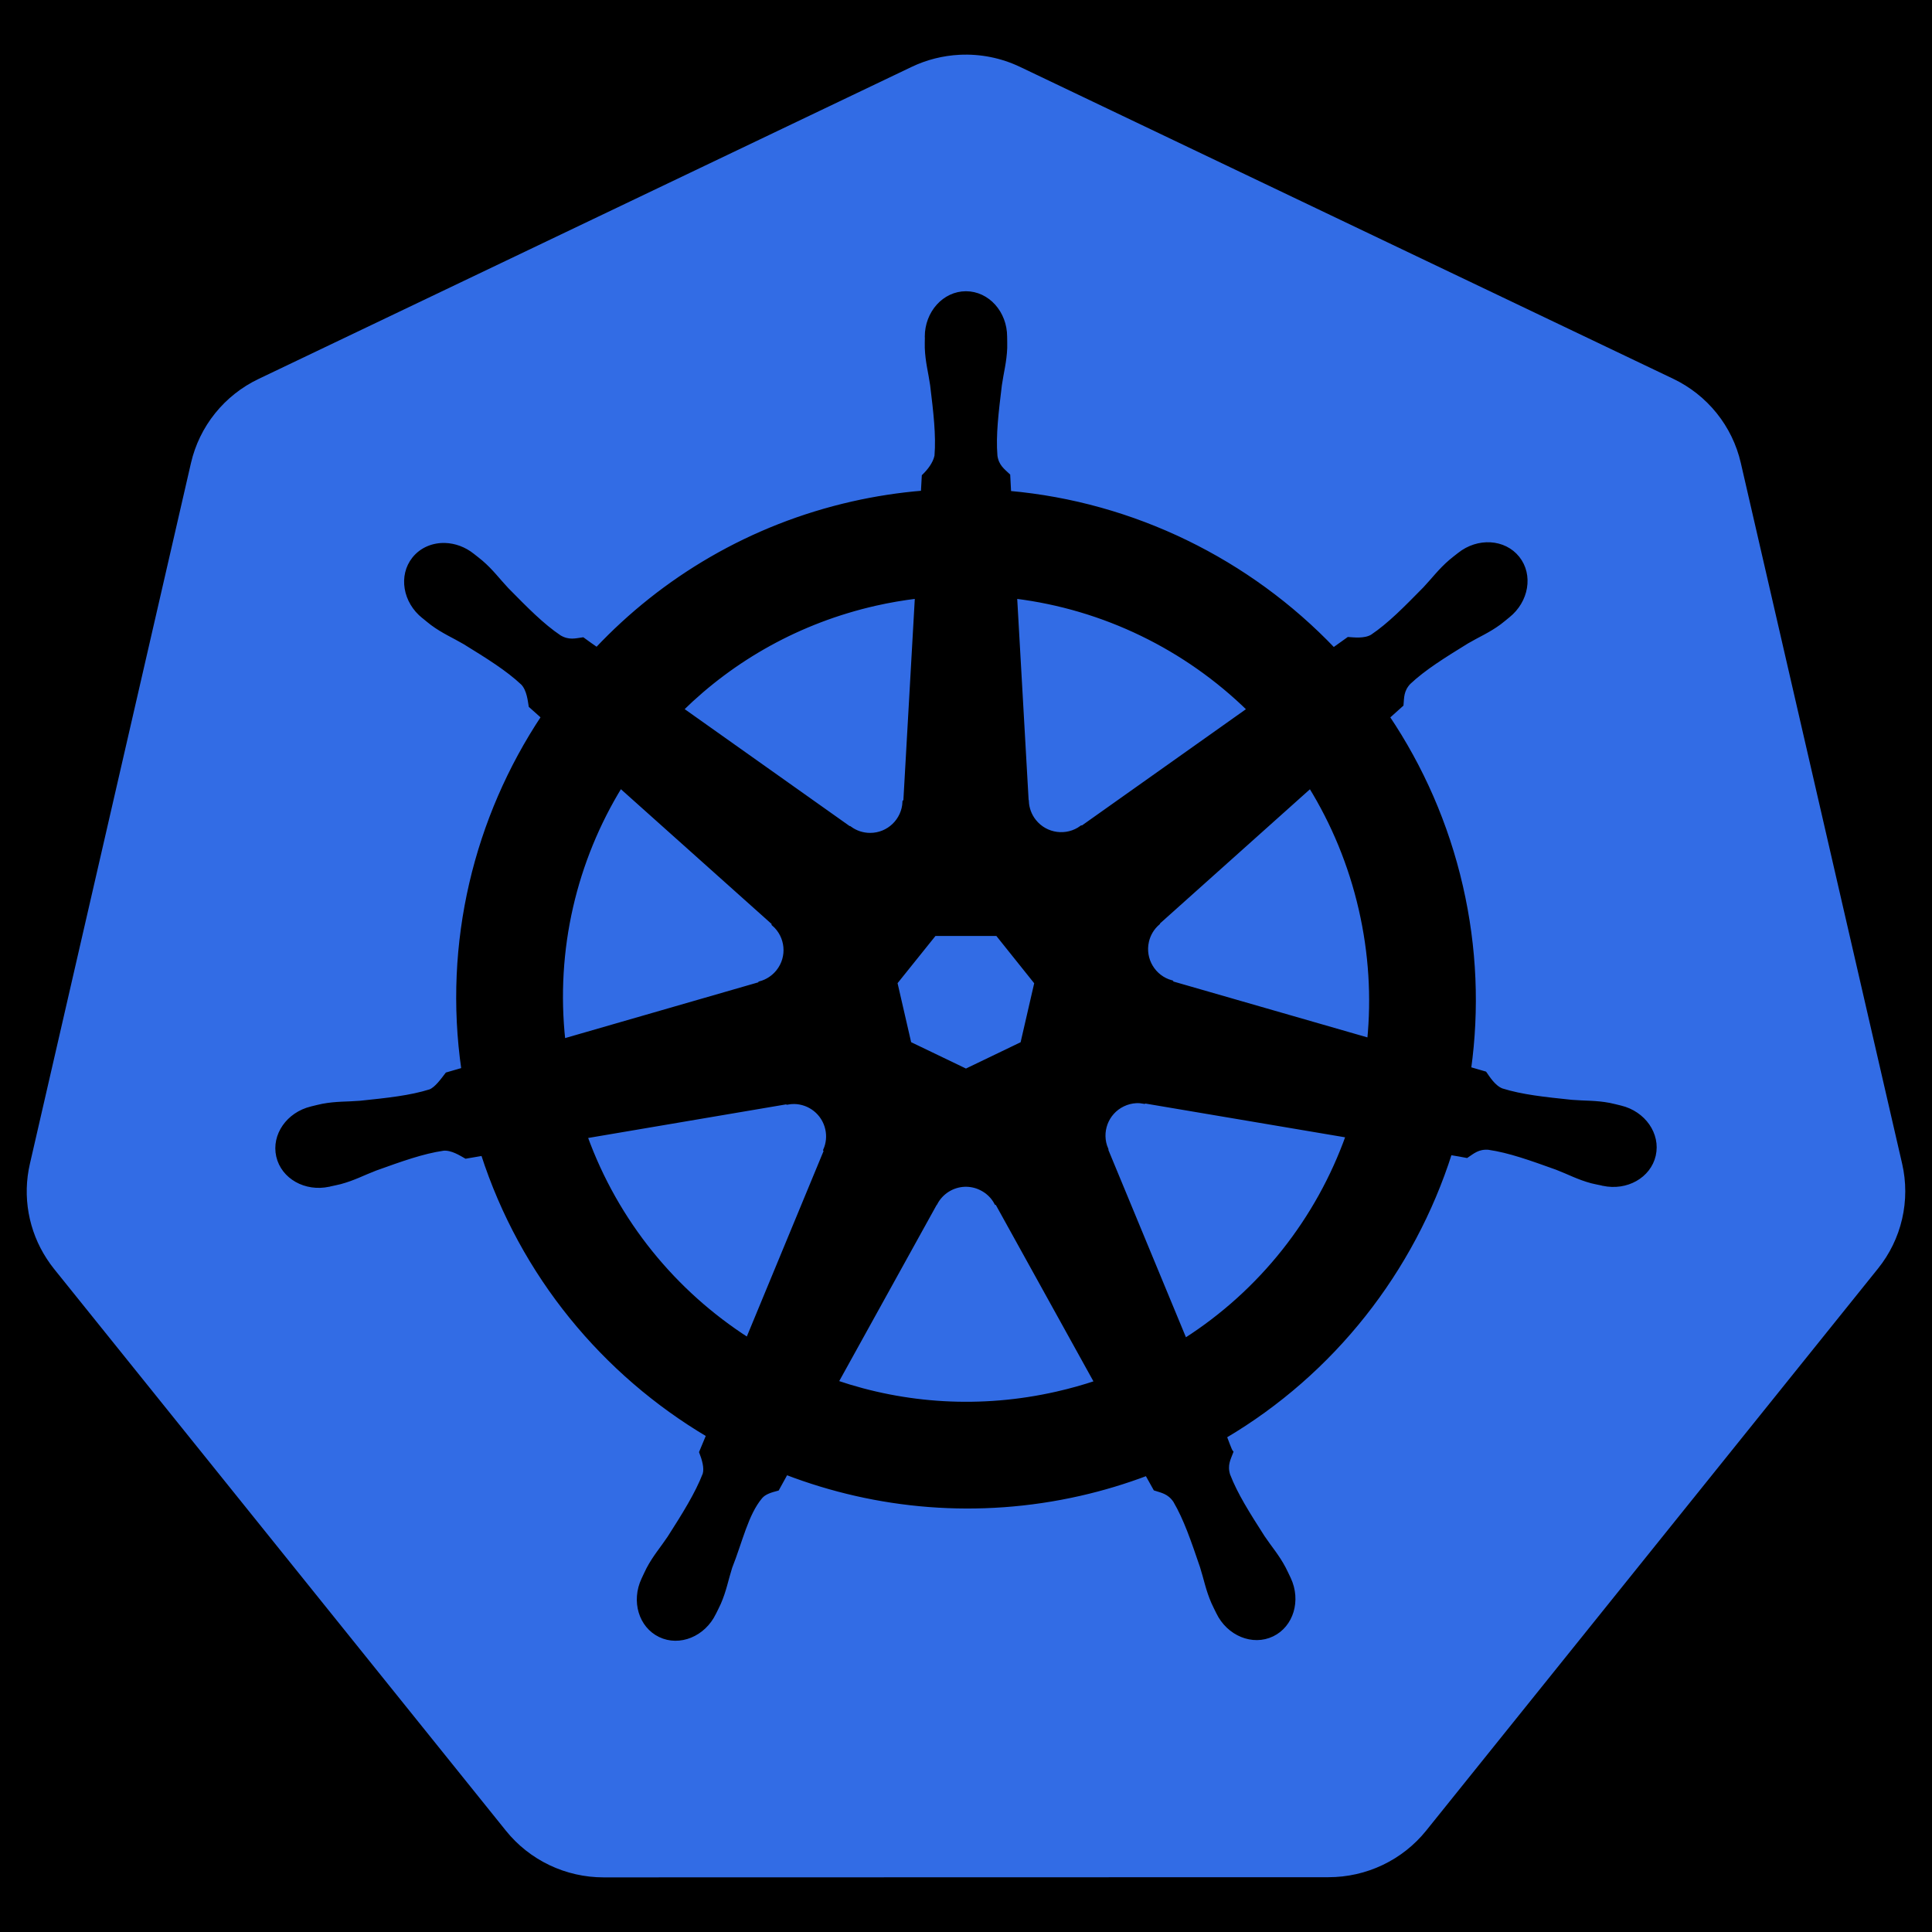
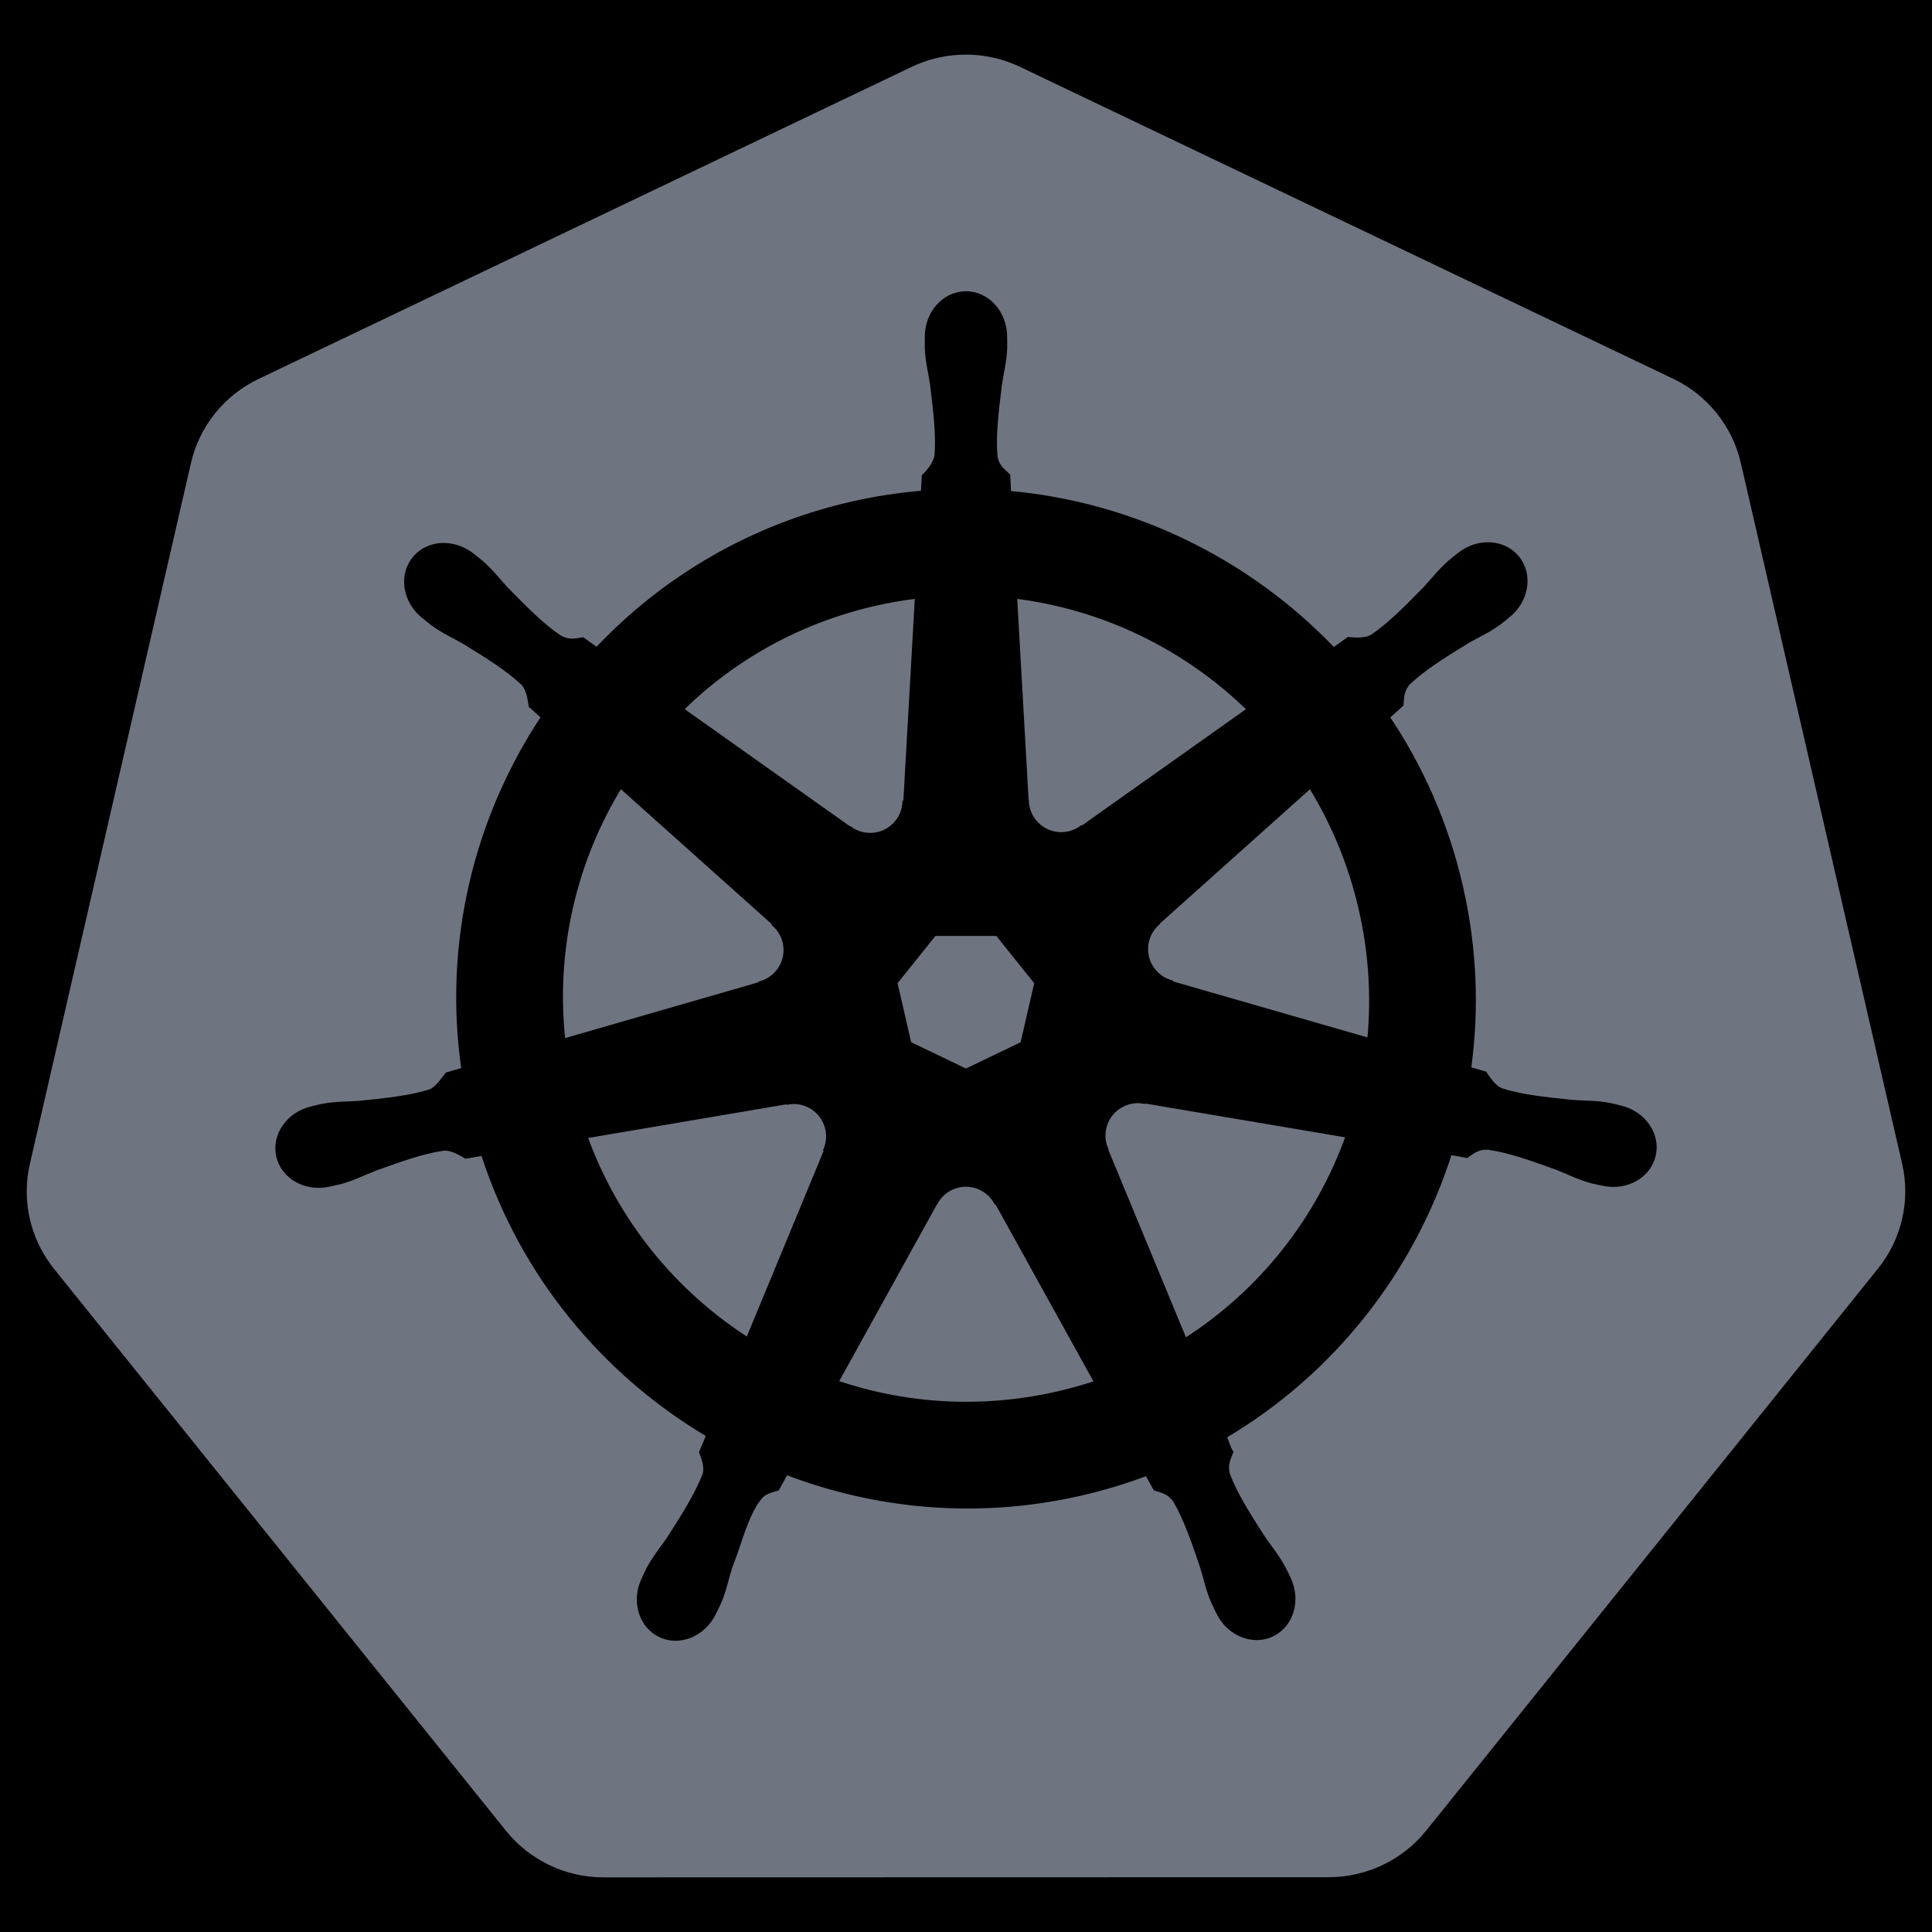
<svg xmlns="http://www.w3.org/2000/svg" width="128" height="128" viewBox="0 0 128 128" fill="none">
  <rect width="128" height="128" fill="black" />
-   <path d="M63.569 3.63C62.468 3.686 61.39 3.958 60.398 4.432L17.13 25.106C16.01 25.641 15.026 26.419 14.251 27.383C13.476 28.347 12.93 29.471 12.653 30.673L1.979 77.112C1.732 78.182 1.705 79.29 1.898 80.371C2.091 81.451 2.5 82.483 3.102 83.404C3.248 83.629 3.405 83.847 3.572 84.057L33.521 121.293C34.296 122.256 35.28 123.034 36.4 123.569C37.52 124.103 38.747 124.381 39.989 124.381L88.016 124.37C89.259 124.37 90.485 124.094 91.605 123.56C92.725 123.027 93.709 122.25 94.485 121.287L124.422 84.046C125.198 83.082 125.745 81.957 126.021 80.754C126.298 79.552 126.298 78.303 126.022 77.101L115.331 30.662C115.054 29.46 114.508 28.336 113.733 27.372C112.958 26.408 111.974 25.63 110.854 25.095L67.581 4.432C66.332 3.836 64.952 3.56 63.569 3.63Z" fill="#326CE5" />
+   <path d="M63.569 3.63C62.468 3.686 61.39 3.958 60.398 4.432L17.13 25.106C16.01 25.641 15.026 26.419 14.251 27.383C13.476 28.347 12.93 29.471 12.653 30.673L1.979 77.112C1.732 78.182 1.705 79.29 1.898 80.371C2.091 81.451 2.5 82.483 3.102 83.404C3.248 83.629 3.405 83.847 3.572 84.057L33.521 121.293C34.296 122.256 35.28 123.034 36.4 123.569C37.52 124.103 38.747 124.381 39.989 124.381L88.016 124.37C89.259 124.37 90.485 124.094 91.605 123.56C92.725 123.027 93.709 122.25 94.485 121.287L124.422 84.046C125.198 83.082 125.745 81.957 126.021 80.754C126.298 79.552 126.298 78.303 126.022 77.101L115.331 30.662C115.054 29.46 114.508 28.336 113.733 27.372C112.958 26.408 111.974 25.63 110.854 25.095L67.581 4.432C66.332 3.836 64.952 3.56 63.569 3.63Z" fill="#6f7580" />
  <path d="M63.997 19.434C62.567 19.434 61.407 20.722 61.408 22.311C61.408 22.336 61.413 22.359 61.413 22.383C61.411 22.599 61.401 22.859 61.408 23.047C61.442 23.964 61.641 24.665 61.762 25.51C61.98 27.317 62.162 28.815 62.05 30.208C61.94 30.733 61.553 31.213 61.208 31.547L61.148 32.643C59.572 32.772 58.008 33.013 56.466 33.362C49.742 34.889 43.952 38.353 39.544 43.029C39.229 42.812 38.918 42.591 38.609 42.365C38.146 42.428 37.679 42.571 37.07 42.216C35.911 41.436 34.856 40.359 33.579 39.062C32.993 38.441 32.57 37.85 31.874 37.252C31.716 37.116 31.475 36.933 31.299 36.793C30.755 36.36 30.114 36.133 29.495 36.112C28.699 36.085 27.932 36.396 27.431 37.025C26.539 38.144 26.825 39.853 28.067 40.843C28.08 40.854 28.093 40.861 28.106 40.871C28.276 41.01 28.486 41.187 28.642 41.303C29.38 41.848 30.054 42.127 30.79 42.559C32.339 43.516 33.623 44.309 34.641 45.265C35.039 45.689 35.108 46.436 35.161 46.759L35.991 47.501C31.548 54.188 29.491 62.448 30.707 70.864L29.622 71.179C29.336 71.549 28.932 72.129 28.51 72.303C27.177 72.722 25.677 72.876 23.867 73.066C23.017 73.137 22.284 73.095 21.382 73.265C21.184 73.303 20.908 73.375 20.691 73.426L20.669 73.431C20.657 73.434 20.641 73.44 20.63 73.442C19.103 73.811 18.123 75.214 18.438 76.597C18.754 77.979 20.245 78.82 21.781 78.489C21.792 78.487 21.808 78.486 21.82 78.484C21.837 78.48 21.852 78.471 21.869 78.467C22.084 78.42 22.352 78.368 22.539 78.318C23.425 78.081 24.067 77.732 24.863 77.427C26.577 76.812 27.996 76.299 29.379 76.099C29.956 76.053 30.564 76.455 30.867 76.624L31.996 76.431C34.594 84.485 40.038 90.995 46.931 95.079L46.461 96.208C46.631 96.646 46.818 97.24 46.691 97.673C46.189 98.976 45.328 100.352 44.347 101.886C43.873 102.594 43.387 103.144 42.958 103.955C42.856 104.149 42.725 104.448 42.626 104.652C41.961 106.077 42.449 107.717 43.727 108.332C45.014 108.952 46.611 108.298 47.302 106.872C47.303 106.869 47.307 106.868 47.308 106.866C47.308 106.864 47.307 106.862 47.308 106.861C47.406 106.658 47.546 106.392 47.629 106.202C47.995 105.361 48.118 104.641 48.376 103.828C49.061 102.107 49.437 100.301 50.381 99.175C50.639 98.867 51.06 98.749 51.497 98.632L52.083 97.569C58.093 99.876 64.82 100.495 71.54 98.969C73.05 98.626 74.535 98.179 75.983 97.63C76.148 97.923 76.454 98.485 76.537 98.626C76.98 98.771 77.465 98.845 77.859 99.429C78.565 100.635 79.047 102.061 79.635 103.784C79.893 104.597 80.021 105.317 80.388 106.158C80.472 106.349 80.61 106.619 80.709 106.822C81.399 108.253 83.001 108.909 84.289 108.288C85.568 107.672 86.056 106.032 85.391 104.608C85.291 104.403 85.156 104.105 85.053 103.911C84.624 103.1 84.139 102.556 83.664 101.847C82.683 100.313 81.87 99.039 81.367 97.735C81.157 97.063 81.403 96.645 81.567 96.208C81.469 96.096 81.259 95.461 81.135 95.162C88.299 90.932 93.583 84.18 96.065 76.381C96.4 76.434 96.983 76.537 97.172 76.575C97.561 76.318 97.919 75.983 98.622 76.038C100.004 76.238 101.423 76.751 103.137 77.366C103.934 77.671 104.575 78.025 105.461 78.262C105.648 78.312 105.917 78.359 106.131 78.406C106.148 78.41 106.163 78.419 106.18 78.423C106.192 78.425 106.208 78.426 106.219 78.428C107.755 78.759 109.246 77.918 109.562 76.536C109.877 75.153 108.897 73.75 107.37 73.382C107.148 73.331 106.833 73.245 106.618 73.205C105.716 73.034 104.983 73.076 104.133 73.005C102.322 72.816 100.823 72.661 99.49 72.242C98.947 72.031 98.561 71.385 98.372 71.118L97.327 70.814C97.869 66.891 97.723 62.808 96.784 58.723C95.837 54.6 94.164 50.829 91.931 47.506C92.2 47.262 92.706 46.814 92.85 46.682C92.892 46.217 92.856 45.73 93.337 45.215C94.355 44.259 95.639 43.466 97.188 42.509C97.924 42.077 98.603 41.798 99.341 41.253C99.508 41.13 99.736 40.935 99.911 40.794C101.153 39.803 101.439 38.094 100.547 36.976C99.655 35.858 97.927 35.752 96.685 36.743C96.508 36.883 96.268 37.066 96.109 37.203C95.414 37.801 94.984 38.391 94.399 39.012C93.122 40.309 92.067 41.392 90.907 42.172C90.405 42.464 89.67 42.363 89.336 42.343L88.351 43.046C82.734 37.156 75.087 33.391 66.853 32.659C66.83 32.314 66.8 31.691 66.792 31.503C66.455 31.18 66.047 30.905 65.945 30.208C65.832 28.815 66.021 27.317 66.238 25.51C66.359 24.665 66.558 23.964 66.593 23.047C66.6 22.839 66.588 22.537 66.587 22.311C66.587 20.722 65.428 19.434 63.997 19.434ZM60.755 39.521L59.985 53.106L59.93 53.134C59.878 54.349 58.878 55.32 57.65 55.32C57.147 55.32 56.683 55.158 56.305 54.883L56.283 54.894L45.144 46.997C48.568 43.631 52.947 41.143 57.993 39.997C58.905 39.791 59.827 39.632 60.755 39.521ZM67.246 39.521C73.138 40.246 78.586 42.914 82.762 47.003L71.695 54.849L71.656 54.833C70.674 55.55 69.29 55.372 68.524 54.412C68.221 54.036 68.047 53.572 68.026 53.09L68.015 53.084L67.246 39.521ZM41.104 52.072L51.275 61.169L51.264 61.224C52.182 62.022 52.318 63.407 51.552 64.367C51.25 64.746 50.835 65.02 50.368 65.147L50.357 65.192L37.319 68.955C36.656 62.887 38.086 56.989 41.104 52.072ZM86.818 52.077C88.329 54.526 89.474 57.262 90.155 60.228C90.828 63.158 90.997 66.084 90.719 68.91L77.616 65.136L77.605 65.081C76.431 64.761 75.71 63.567 75.983 62.37C76.09 61.899 76.344 61.474 76.708 61.158L76.703 61.13L86.818 52.077V52.077ZM61.911 61.871H66.078L68.668 65.109L67.738 69.148L63.997 70.947L60.245 69.143L59.316 65.103L61.911 61.871ZM75.269 72.95C75.447 72.941 75.623 72.957 75.795 72.989L75.817 72.961L89.303 75.241C87.329 80.786 83.553 85.589 78.507 88.804L73.272 76.16L73.288 76.137C72.808 75.02 73.289 73.71 74.395 73.177C74.678 73.04 74.974 72.965 75.269 72.95ZM52.62 73.005C53.649 73.02 54.572 73.734 54.811 74.782C54.923 75.272 54.869 75.758 54.684 76.187L54.723 76.237L49.543 88.754C44.701 85.647 40.843 80.994 38.78 75.285L52.15 73.016L52.172 73.044C52.321 73.017 52.473 73.003 52.62 73.005ZM63.914 78.489C64.283 78.477 64.65 78.554 64.982 78.716C65.436 78.934 65.786 79.278 66.006 79.69H66.056L72.646 91.599C71.781 91.888 70.902 92.133 70.012 92.335C64.972 93.479 59.948 93.132 55.398 91.582L61.972 79.696H61.983C62.172 79.343 62.449 79.047 62.788 78.835C63.127 78.623 63.515 78.504 63.914 78.489L63.914 78.489Z" fill="black" stroke="black" stroke-width="0.277" />
</svg>
